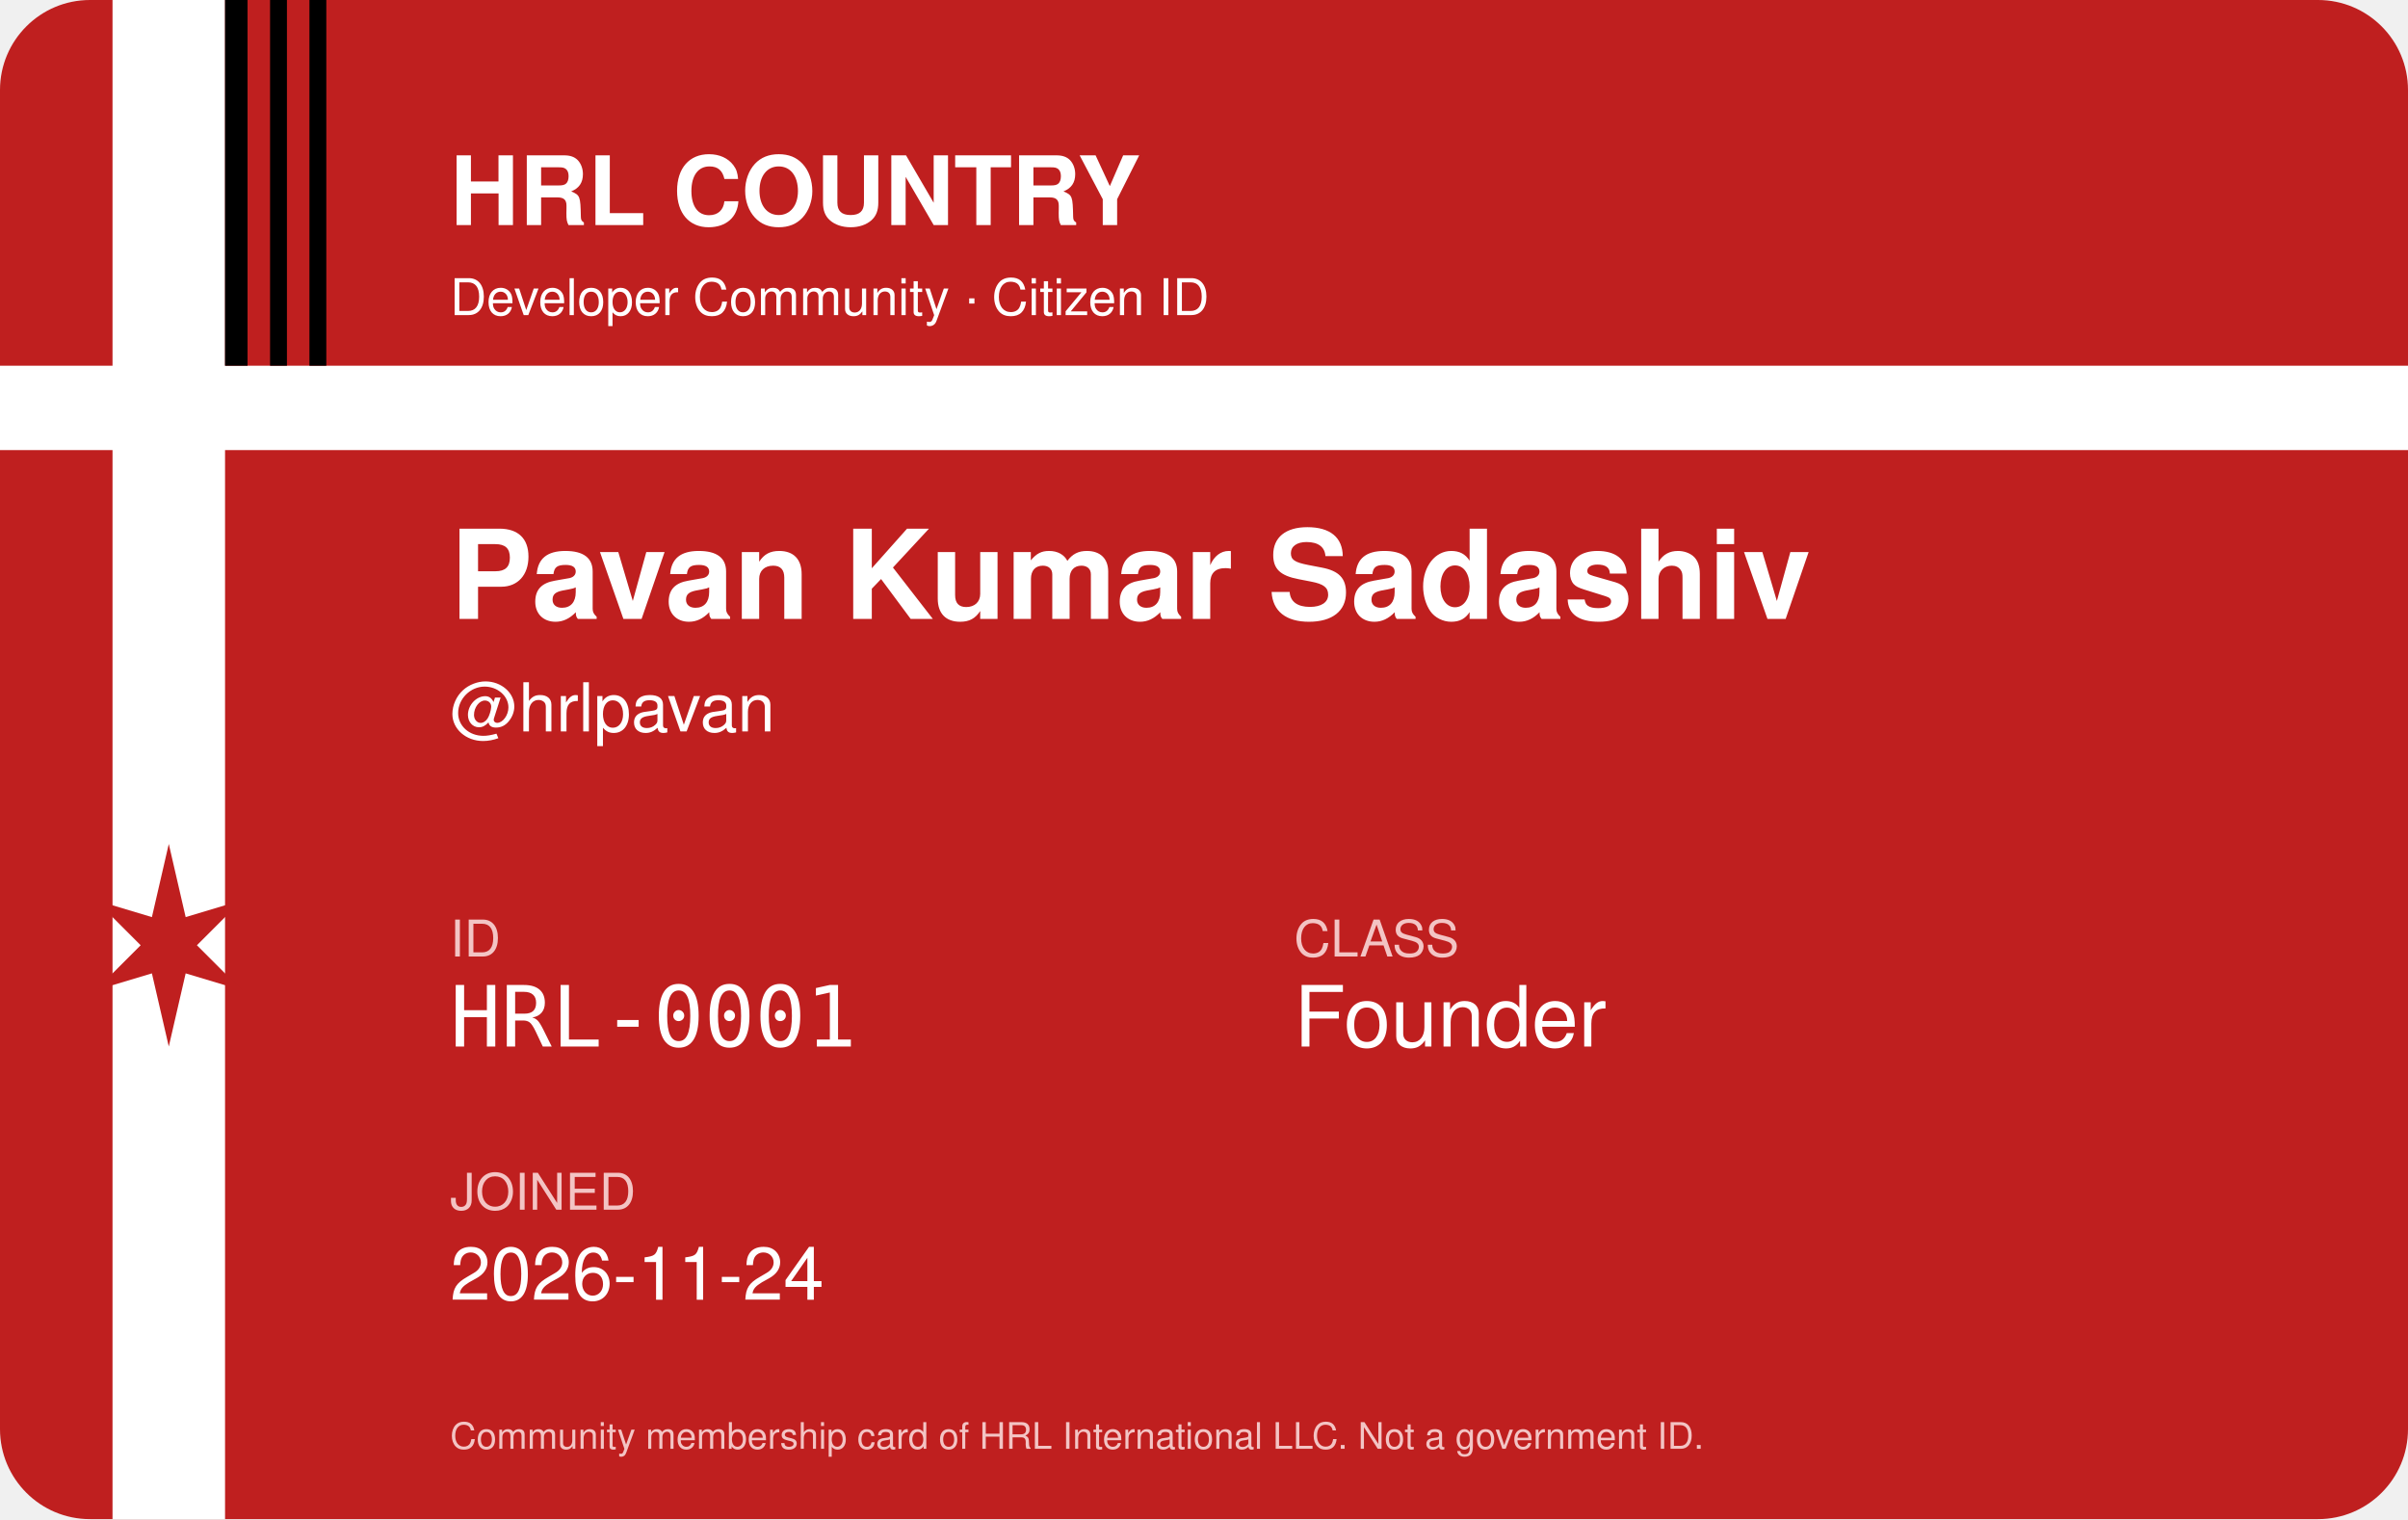
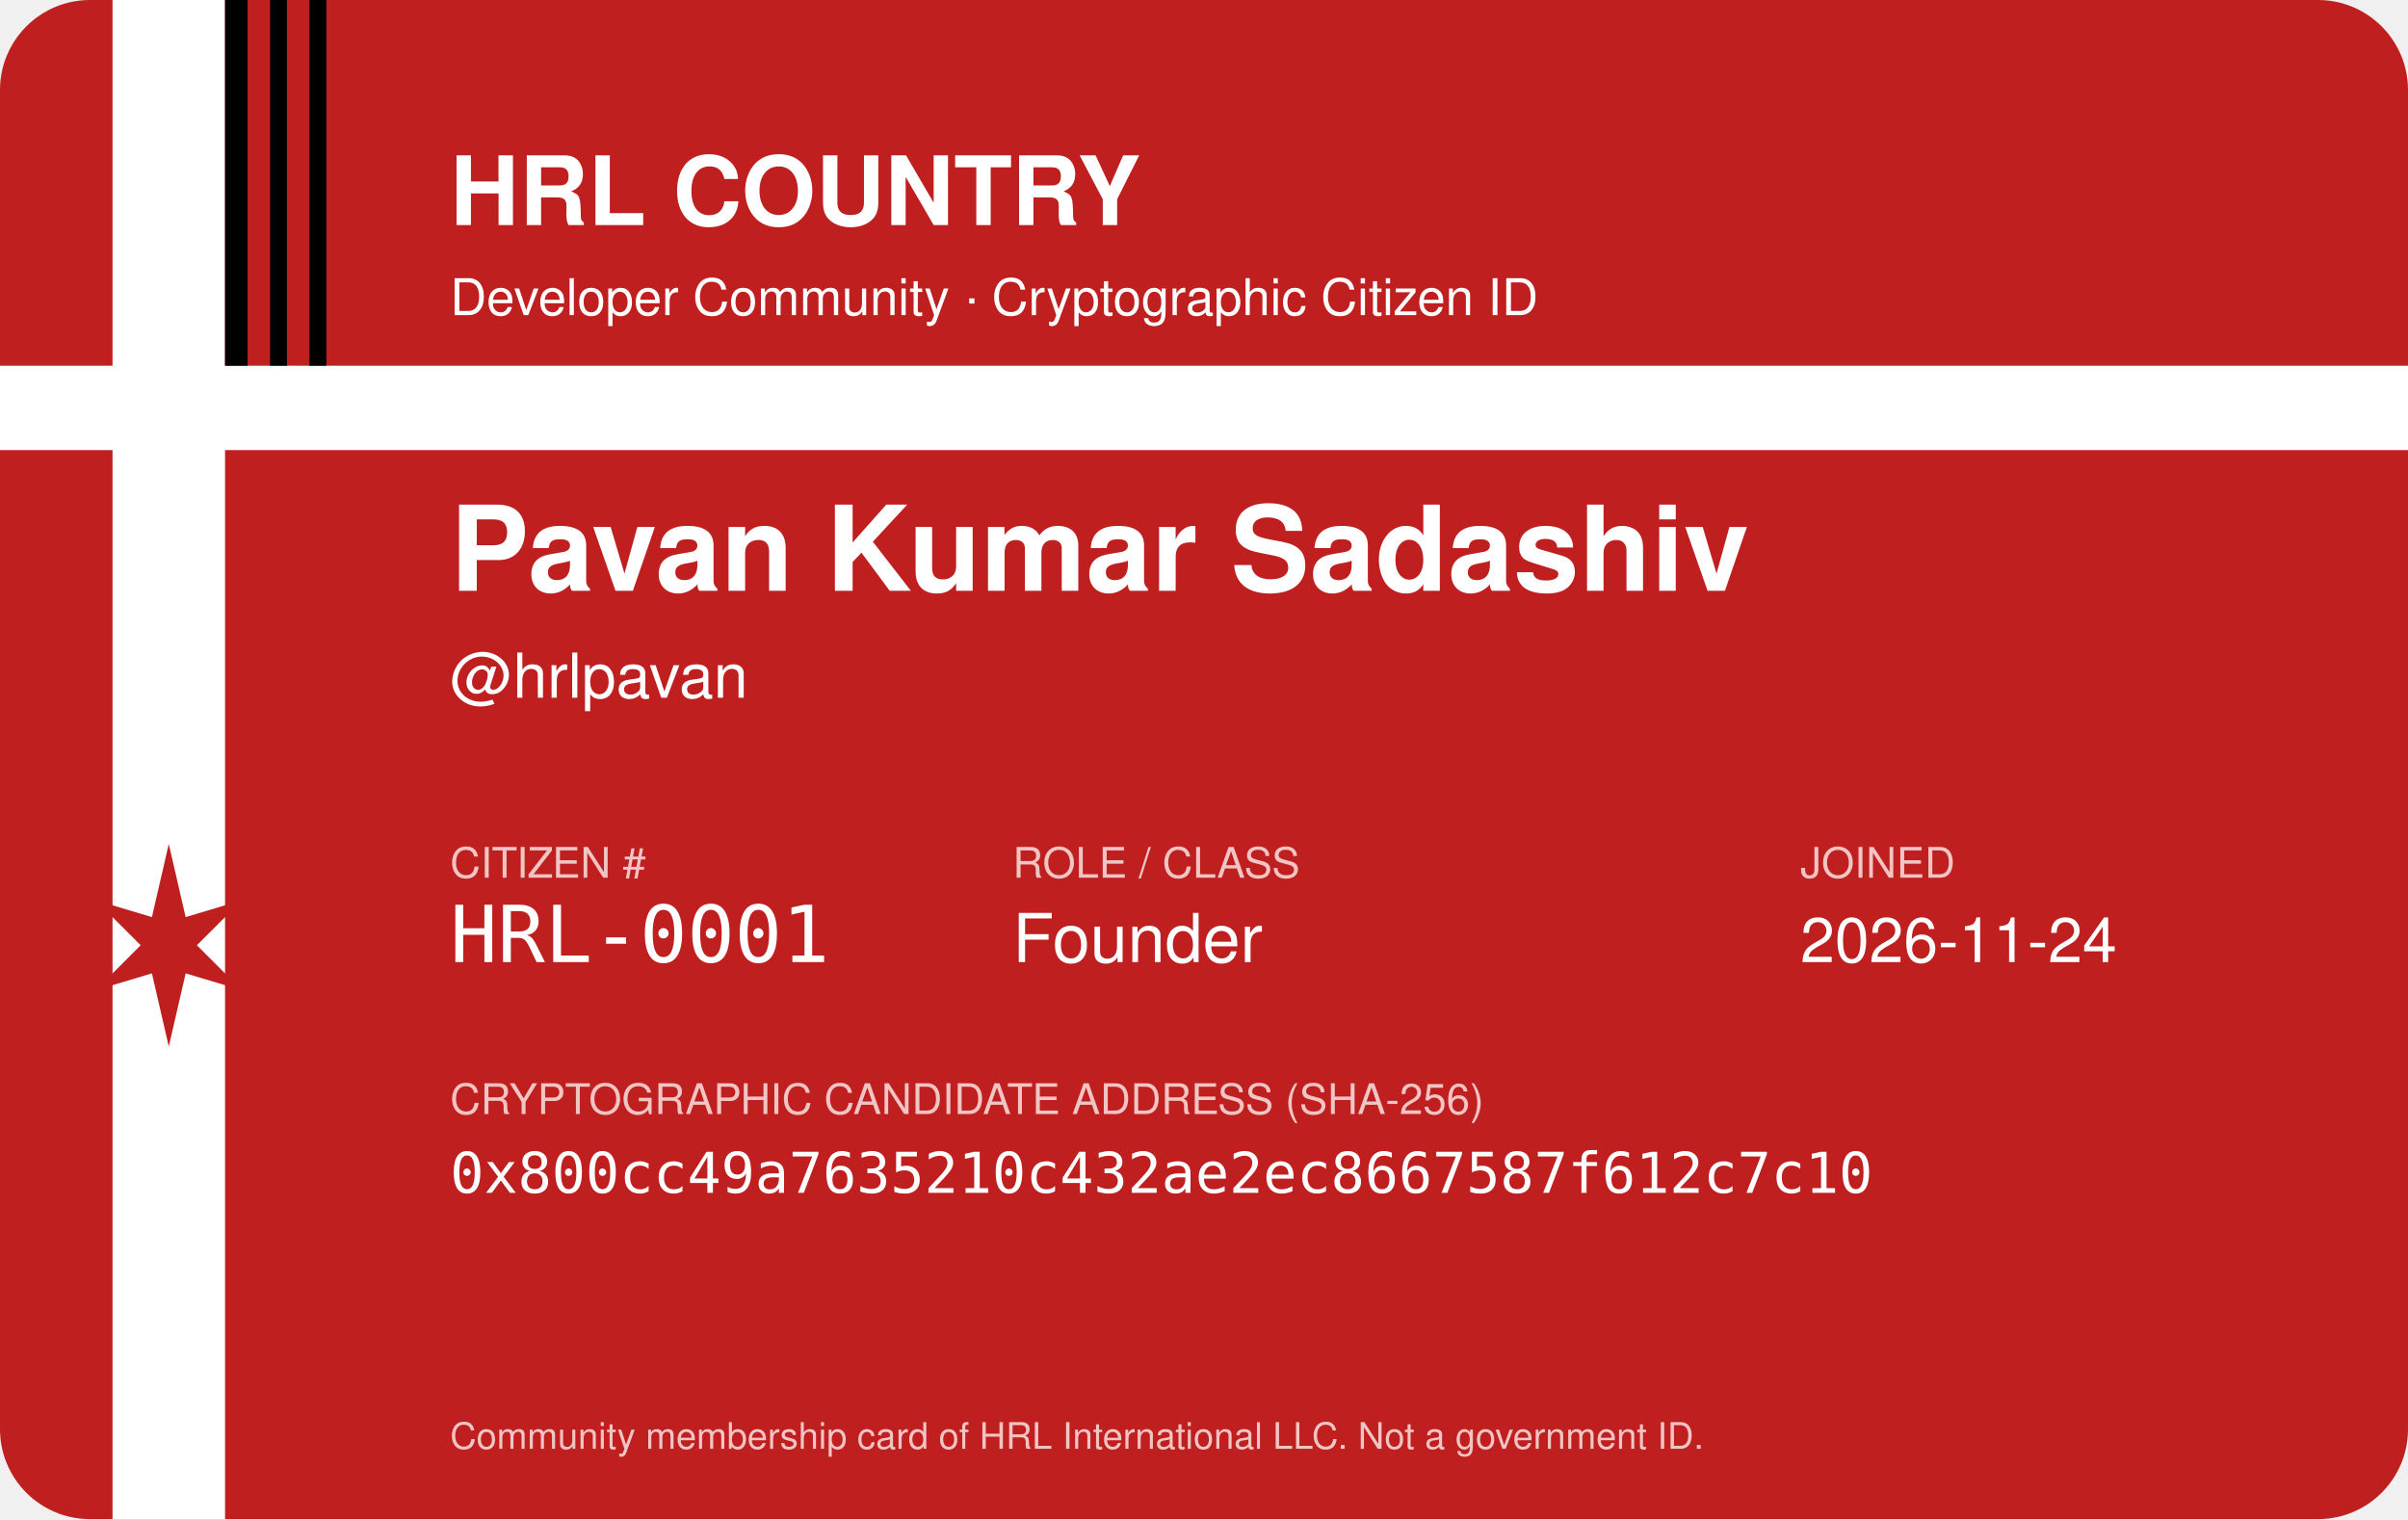
<svg xmlns="http://www.w3.org/2000/svg" viewBox="0 0 856 540" width="856" height="540">
  <clipPath id="c">
    <rect width="856" height="540" rx="32" />
  </clipPath>
  <g clip-path="url(#c)">
    <rect width="856" height="540" fill="#BF1F1F" />
    <rect x="40" width="40" height="540" fill="#fff" />
    <rect y="130" width="856" height="30" fill="#fff" />
    <g fill="#000">
      <rect x="80" width="8" height="130" />
      <rect x="96" width="6" height="130" />
      <rect x="110" width="6" height="130" />
    </g>
    <polygon fill="#BF1F1F" points="60,300 66,326 86,320 70,336 86,352 66,346 60,372 54,346 34,352 50,336 34,320 54,326" />
    <g fill="#fff" font-family="Helvetica,Arial,sans-serif">
      <text x="160" y="80" font-size="34" font-weight="bold">HRL COUNTRY</text>
-       <text x="160" y="112" font-size="18">Developer Community · Citizen ID</text>
-       <text x="160" y="220" font-size="44" font-weight="bold">Pavan Kumar Sadashiv</text>
-       <text x="160" y="260" font-size="24">@hrlpavan</text>
-       <text x="160" y="340" font-size="18" fill="#f3c4c4">ID</text>
-       <text x="160" y="372" font-size="30" font-family="monospace">HRL-0001</text>
-       <text x="460" y="340" font-size="18" fill="#f3c4c4">CLASS</text>
-       <text x="460" y="372" font-size="30">Founder</text>
-       <text x="160" y="430" font-size="18" fill="#f3c4c4">JOINED</text>
-       <text x="160" y="462" font-size="26">2026-11-24</text>
+       <text x="160" y="112" font-size="18">Developer Community · Cryptographic Citizen ID</text>
+       <text x="160" y="210" font-size="42" font-weight="bold">Pavan Kumar Sadashiv</text>
+       <text x="160" y="248" font-size="22">@hrlpavan</text>
+       <text x="160" y="312" font-size="15" fill="#f3c4c4">CITIZEN #</text>
+       <text x="160" y="342" font-size="28" font-family="monospace">HRL-0001</text>
+       <text x="360" y="312" font-size="15" fill="#f3c4c4">ROLE / CLASS</text>
+       <text x="360" y="342" font-size="24">Founder</text>
+       <text x="640" y="312" font-size="15" fill="#f3c4c4">JOINED</text>
+       <text x="640" y="342" font-size="22">2026-11-24</text>
+       <text x="160" y="396" font-size="15" fill="#f3c4c4">CRYPTOGRAPHIC CANDIDATE ADDRESS (SHA-256)</text>
+       <text x="160" y="424" font-size="20" font-family="monospace">0x800cc49a7635210c432ae2ec8667587f612c7c10</text>
      <text x="160" y="515" font-size="13" fill="#f3c4c4">Community membership card of HRL International LLC. Not a government ID.</text>
    </g>
  </g>
</svg>
